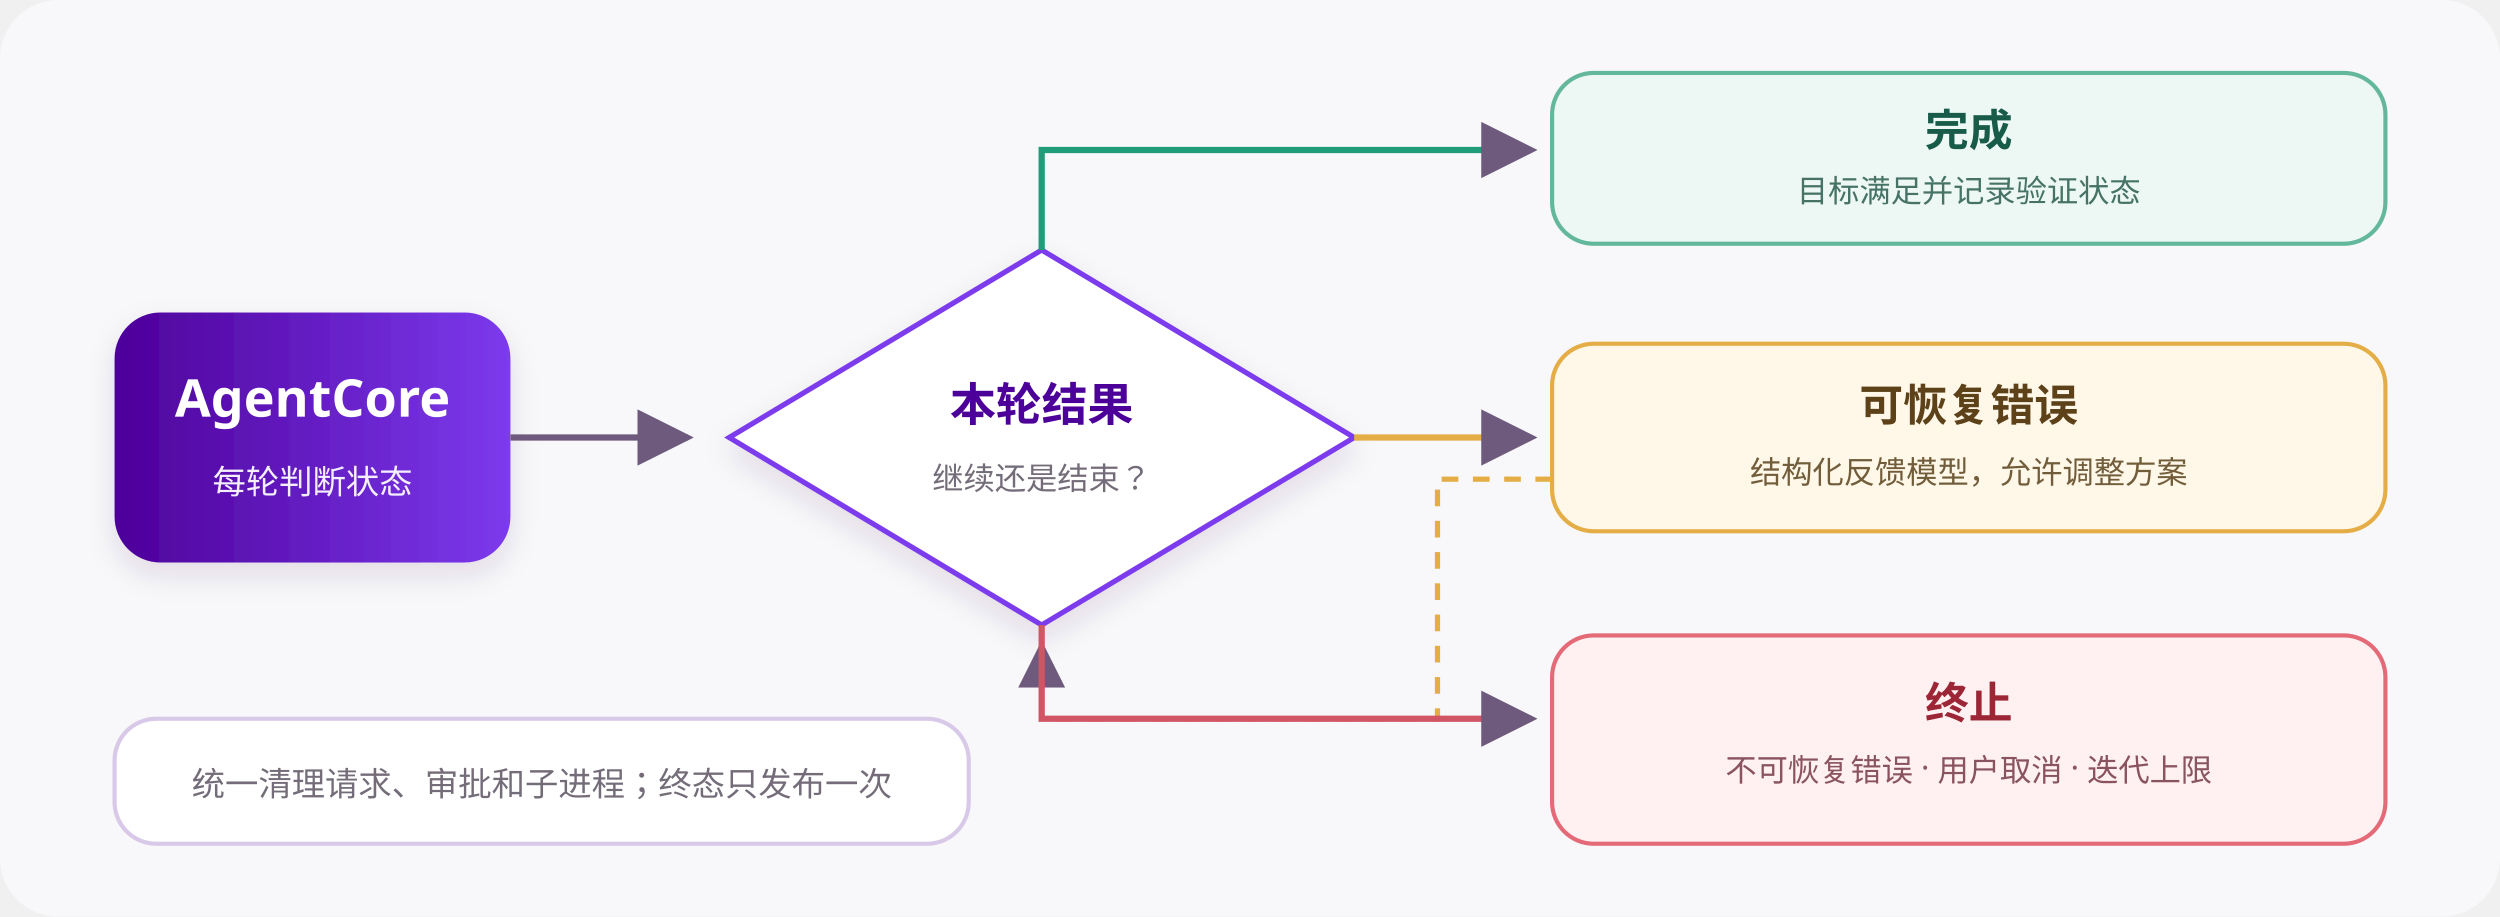
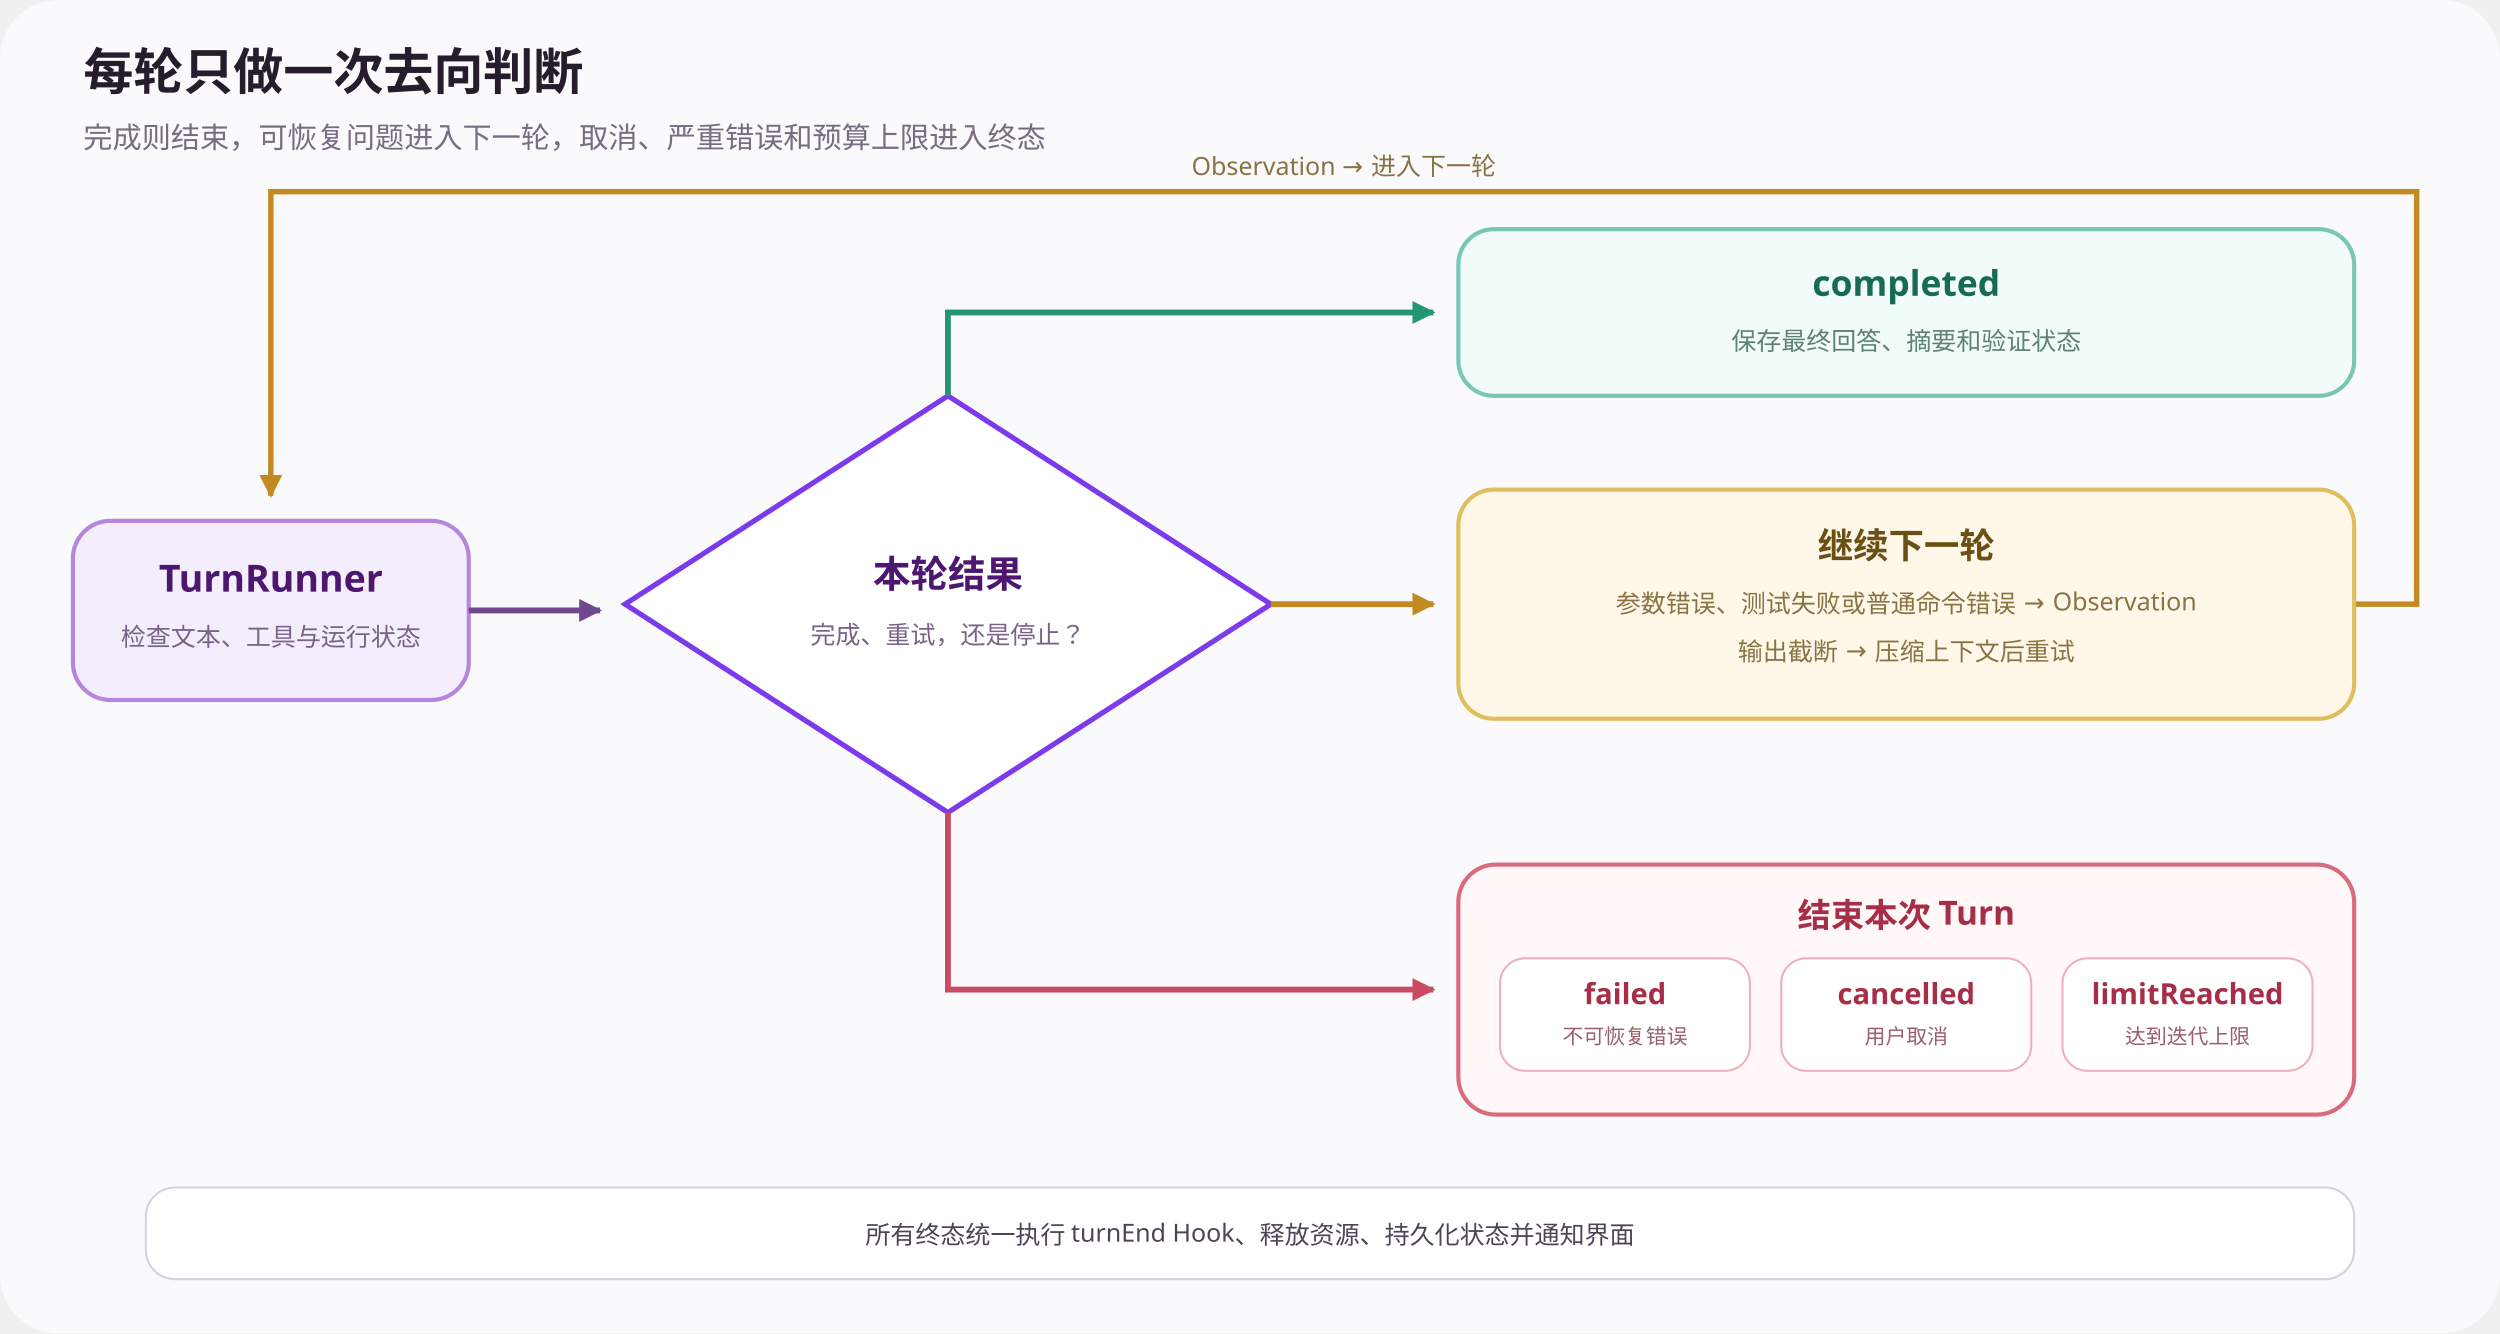
- <svg xmlns="http://www.w3.org/2000/svg" width="1200" height="440" viewBox="0 0 1200 440" role="img" aria-labelledby="title desc">
+ <svg xmlns="http://www.w3.org/2000/svg" width="1200" height="640" viewBox="0 0 1200 640" role="img" aria-labelledby="title desc">
  <defs>
-     <linearGradient id="brand" x1="0" x2="1">
-       <stop stop-color="#4d0099" />
-       <stop offset="1" stop-color="#7c3aed" />
-     </linearGradient>
-     <marker id="arrow" markerWidth="9" markerHeight="9" refX="8" refY="4.5" orient="auto">
-       <path d="M0 0L9 4.5L0 9Z" fill="#6d5a7d" />
+     <marker id="arrow" markerWidth="11" markerHeight="11" refX="10" refY="5.5" orient="auto" markerUnits="userSpaceOnUse">
+       <path d="M0 0L11 5.5L0 11Z" fill="#70488d" />
    </marker>
-     <filter id="shadow" x="-20%" y="-20%" width="140%" height="150%">
-       <feDropShadow dx="0" dy="6" stdDeviation="7" flood-color="#32104f" flood-opacity=".11" />
-     </filter>
+     <marker id="arrowGreen" markerWidth="11" markerHeight="11" refX="10" refY="5.5" orient="auto" markerUnits="userSpaceOnUse">
+       <path d="M0 0L11 5.5L0 11Z" fill="#239474" />
+     </marker>
+     <marker id="arrowGold" markerWidth="11" markerHeight="11" refX="10" refY="5.5" orient="auto" markerUnits="userSpaceOnUse">
+       <path d="M0 0L11 5.5L0 11Z" fill="#c28a20" />
+     </marker>
+     <marker id="arrowRed" markerWidth="11" markerHeight="11" refX="10" refY="5.5" orient="auto" markerUnits="userSpaceOnUse">
+       <path d="M0 0L11 5.5L0 11Z" fill="#c84b62" />
+     </marker>
  </defs>
-   <rect width="1200" height="440" rx="28" fill="#f8f7fa" />
-   <g font-family="Segoe UI, Microsoft YaHei, sans-serif">
-     <rect x="55" y="150" width="190" height="120" rx="22" fill="url(#brand)" filter="url(#shadow)" />
-     <text x="150" y="200" text-anchor="middle" font-size="25" font-weight="700" fill="#fff">AgentCore</text>
-     <text x="150" y="237" text-anchor="middle" font-size="16" fill="#f4eefe">每轮判断状态</text>
-     <path d="M245 210H330" stroke="#6d5a7d" stroke-width="3" marker-end="url(#arrow)" />
-     <path d="M350 120L500 210L350 300L200 210Z" transform="translate(150 0)" fill="#fff" stroke="#7c3aed" stroke-width="2.5" filter="url(#shadow)" />
-     <text x="500" y="202" text-anchor="middle" font-size="22" font-weight="700" fill="#4d0099">本轮结果</text>
-     <text x="500" y="235" text-anchor="middle" font-size="15" fill="#746d79">继续还是结束？</text>
-     <path d="M500 120V72H735" fill="none" stroke="#1f9d78" stroke-width="3" marker-end="url(#arrow)" />
-     <rect x="745" y="35" width="400" height="82" rx="20" fill="#edf8f4" stroke="#63b89b" stroke-width="2" />
-     <text x="945" y="70" text-anchor="middle" font-size="21" font-weight="700" fill="#185b49">完成</text>
-     <text x="945" y="97" text-anchor="middle" font-size="15" fill="#477366">目标满足并记录验证状态</text>
-     <path d="M650 210H735" stroke="#e5ad45" stroke-width="3" marker-end="url(#arrow)" />
-     <rect x="745" y="165" width="400" height="90" rx="20" fill="#fff8e8" stroke="#e5ad45" stroke-width="2" />
-     <text x="945" y="202" text-anchor="middle" font-size="21" font-weight="700" fill="#5c4119">可恢复错误</text>
-     <text x="945" y="232" text-anchor="middle" font-size="15" fill="#725d3b">结构化反馈模型，允许调整方案</text>
-     <path d="M745 230H690V345H500V310" fill="none" stroke="#e5ad45" stroke-width="2.5" stroke-dasharray="8 7" marker-end="url(#arrow)" />
-     <path d="M500 300V345H735" fill="none" stroke="#d25565" stroke-width="3" marker-end="url(#arrow)" />
-     <rect x="745" y="305" width="400" height="100" rx="20" fill="#fff1f2" stroke="#e46a78" stroke-width="2" />
-     <text x="945" y="345" text-anchor="middle" font-size="21" font-weight="700" fill="#9c2635">终止</text>
-     <text x="945" y="375" text-anchor="middle" font-size="15" fill="#8a5360">不可恢复错误 · 用户取消 · 迭代上限</text>
-     <rect x="55" y="345" width="410" height="60" rx="20" fill="#fff" stroke="#d9c9e8" stroke-width="2" />
-     <text x="260" y="382" text-anchor="middle" font-size="16" fill="#746d79">统一清理请求、审批和子进程；终态只发布一次</text>
-   </g>
+   <rect width="1200" height="640" rx="28" fill="#faf9fc" />
+   <text x="40" y="43" fill="#251d2b" font-family="Segoe UI, Microsoft YaHei, sans-serif" font-size="24" font-weight="700">每轮只做一次去向判断</text>
+   <text x="40" y="71" fill="#786d80" font-family="Segoe UI, Microsoft YaHei, sans-serif" font-size="14">完成则结束，可恢复问题进入下一轮，取消、严重错误和预算上限进入终态</text>
+   <path d="M1130 290H1160V92H130V238" fill="none" stroke="#c28a20" stroke-width="2.6" marker-end="url(#arrowGold)" />
+   <text x="645" y="84" text-anchor="middle" fill="#887344" font-family="Segoe UI, Microsoft YaHei, sans-serif" font-size="12">Observation → 进入下一轮</text>
+   <rect x="35" y="250" width="190" height="86" rx="18" fill="#f4edfb" stroke="#b685dd" stroke-width="2" />
+   <text x="130" y="284" text-anchor="middle" fill="#4d176f" font-family="Segoe UI, Microsoft YaHei, sans-serif" font-size="18" font-weight="700">TurnRunner</text>
+   <text x="130" y="310" text-anchor="middle" fill="#796488" font-family="Segoe UI, Microsoft YaHei, sans-serif" font-size="12">检查文本、工具与运行状态</text>
+   <path d="M225 293H288" fill="none" stroke="#70488d" stroke-width="2.8" marker-end="url(#arrow)" />
+   <path d="M455 190L610 290L455 390L300 290Z" fill="#fff" stroke="#7c3aed" stroke-width="2.5" />
+   <text x="455" y="282" text-anchor="middle" fill="#4d176f" font-family="Segoe UI, Microsoft YaHei, sans-serif" font-size="18" font-weight="700">本轮结果</text>
+   <text x="455" y="309" text-anchor="middle" fill="#796488" font-family="Segoe UI, Microsoft YaHei, sans-serif" font-size="12">完成、重试，还是停止？</text>
+   <path d="M455 190V150H688" fill="none" stroke="#239474" stroke-width="2.8" marker-end="url(#arrowGreen)" />
+   <rect x="700" y="110" width="430" height="80" rx="17" fill="#f1fbf8" stroke="#79c7b2" stroke-width="2" />
+   <text x="915" y="142" text-anchor="middle" fill="#176a55" font-family="Segoe UI, Microsoft YaHei, sans-serif" font-size="17" font-weight="700">completed</text>
+   <text x="915" y="168" text-anchor="middle" fill="#5f8177" font-family="Segoe UI, Microsoft YaHei, sans-serif" font-size="12">保存最终回答、摘要和验证状态</text>
+   <path d="M610 290H688" fill="none" stroke="#c28a20" stroke-width="2.8" marker-end="url(#arrowGold)" />
+   <rect x="700" y="235" width="430" height="110" rx="17" fill="#fff8e8" stroke="#e0bd5d" stroke-width="2" />
+   <text x="915" y="268" text-anchor="middle" fill="#6a5014" font-family="Segoe UI, Microsoft YaHei, sans-serif" font-size="17" font-weight="700">继续下一轮</text>
+   <text x="915" y="294" text-anchor="middle" fill="#887344" font-family="Segoe UI, Microsoft YaHei, sans-serif" font-size="12">参数错误、测试失败或普通命令错误 → Observation</text>
+   <text x="915" y="317" text-anchor="middle" fill="#887344" font-family="Segoe UI, Microsoft YaHei, sans-serif" font-size="12">输出截断 → 压缩上下文后重试</text>
+   <path d="M455 390V475H688" fill="none" stroke="#c84b62" stroke-width="2.8" marker-end="url(#arrowRed)" />
+   <rect x="700" y="415" width="430" height="120" rx="18" fill="#fff7f8" stroke="#d96b7f" stroke-width="2" />
+   <text x="915" y="445" text-anchor="middle" fill="#a62f47" font-family="Segoe UI, Microsoft YaHei, sans-serif" font-size="16" font-weight="700">结束本次 Turn</text>
+   <rect x="720" y="460" width="120" height="54" rx="12" fill="#fff" stroke="#efb0bc" />
+   <text x="780" y="482" text-anchor="middle" fill="#a62f47" font-family="Segoe UI, Microsoft YaHei, sans-serif" font-size="14" font-weight="700">failed</text>
+   <text x="780" y="501" text-anchor="middle" fill="#99606b" font-family="Segoe UI, Microsoft YaHei, sans-serif" font-size="10">不可恢复错误</text>
+   <rect x="855" y="460" width="120" height="54" rx="12" fill="#fff" stroke="#efb0bc" />
+   <text x="915" y="482" text-anchor="middle" fill="#a62f47" font-family="Segoe UI, Microsoft YaHei, sans-serif" font-size="14" font-weight="700">cancelled</text>
+   <text x="915" y="501" text-anchor="middle" fill="#99606b" font-family="Segoe UI, Microsoft YaHei, sans-serif" font-size="10">用户取消</text>
+   <rect x="990" y="460" width="120" height="54" rx="12" fill="#fff" stroke="#efb0bc" />
+   <text x="1050" y="482" text-anchor="middle" fill="#a62f47" font-family="Segoe UI, Microsoft YaHei, sans-serif" font-size="14" font-weight="700">limitReached</text>
+   <text x="1050" y="501" text-anchor="middle" fill="#99606b" font-family="Segoe UI, Microsoft YaHei, sans-serif" font-size="10">达到迭代上限</text>
+   <rect x="70" y="570" width="1060" height="44" rx="14" fill="#fff" stroke="#d8cfdf" />
+   <text x="600" y="597" text-anchor="middle" fill="#4f4456" font-family="Segoe UI, Microsoft YaHei, sans-serif" font-size="12">所有终态统一执行 turnEnd Hook、释放资源、持久化状态并通知界面</text>
</svg>
